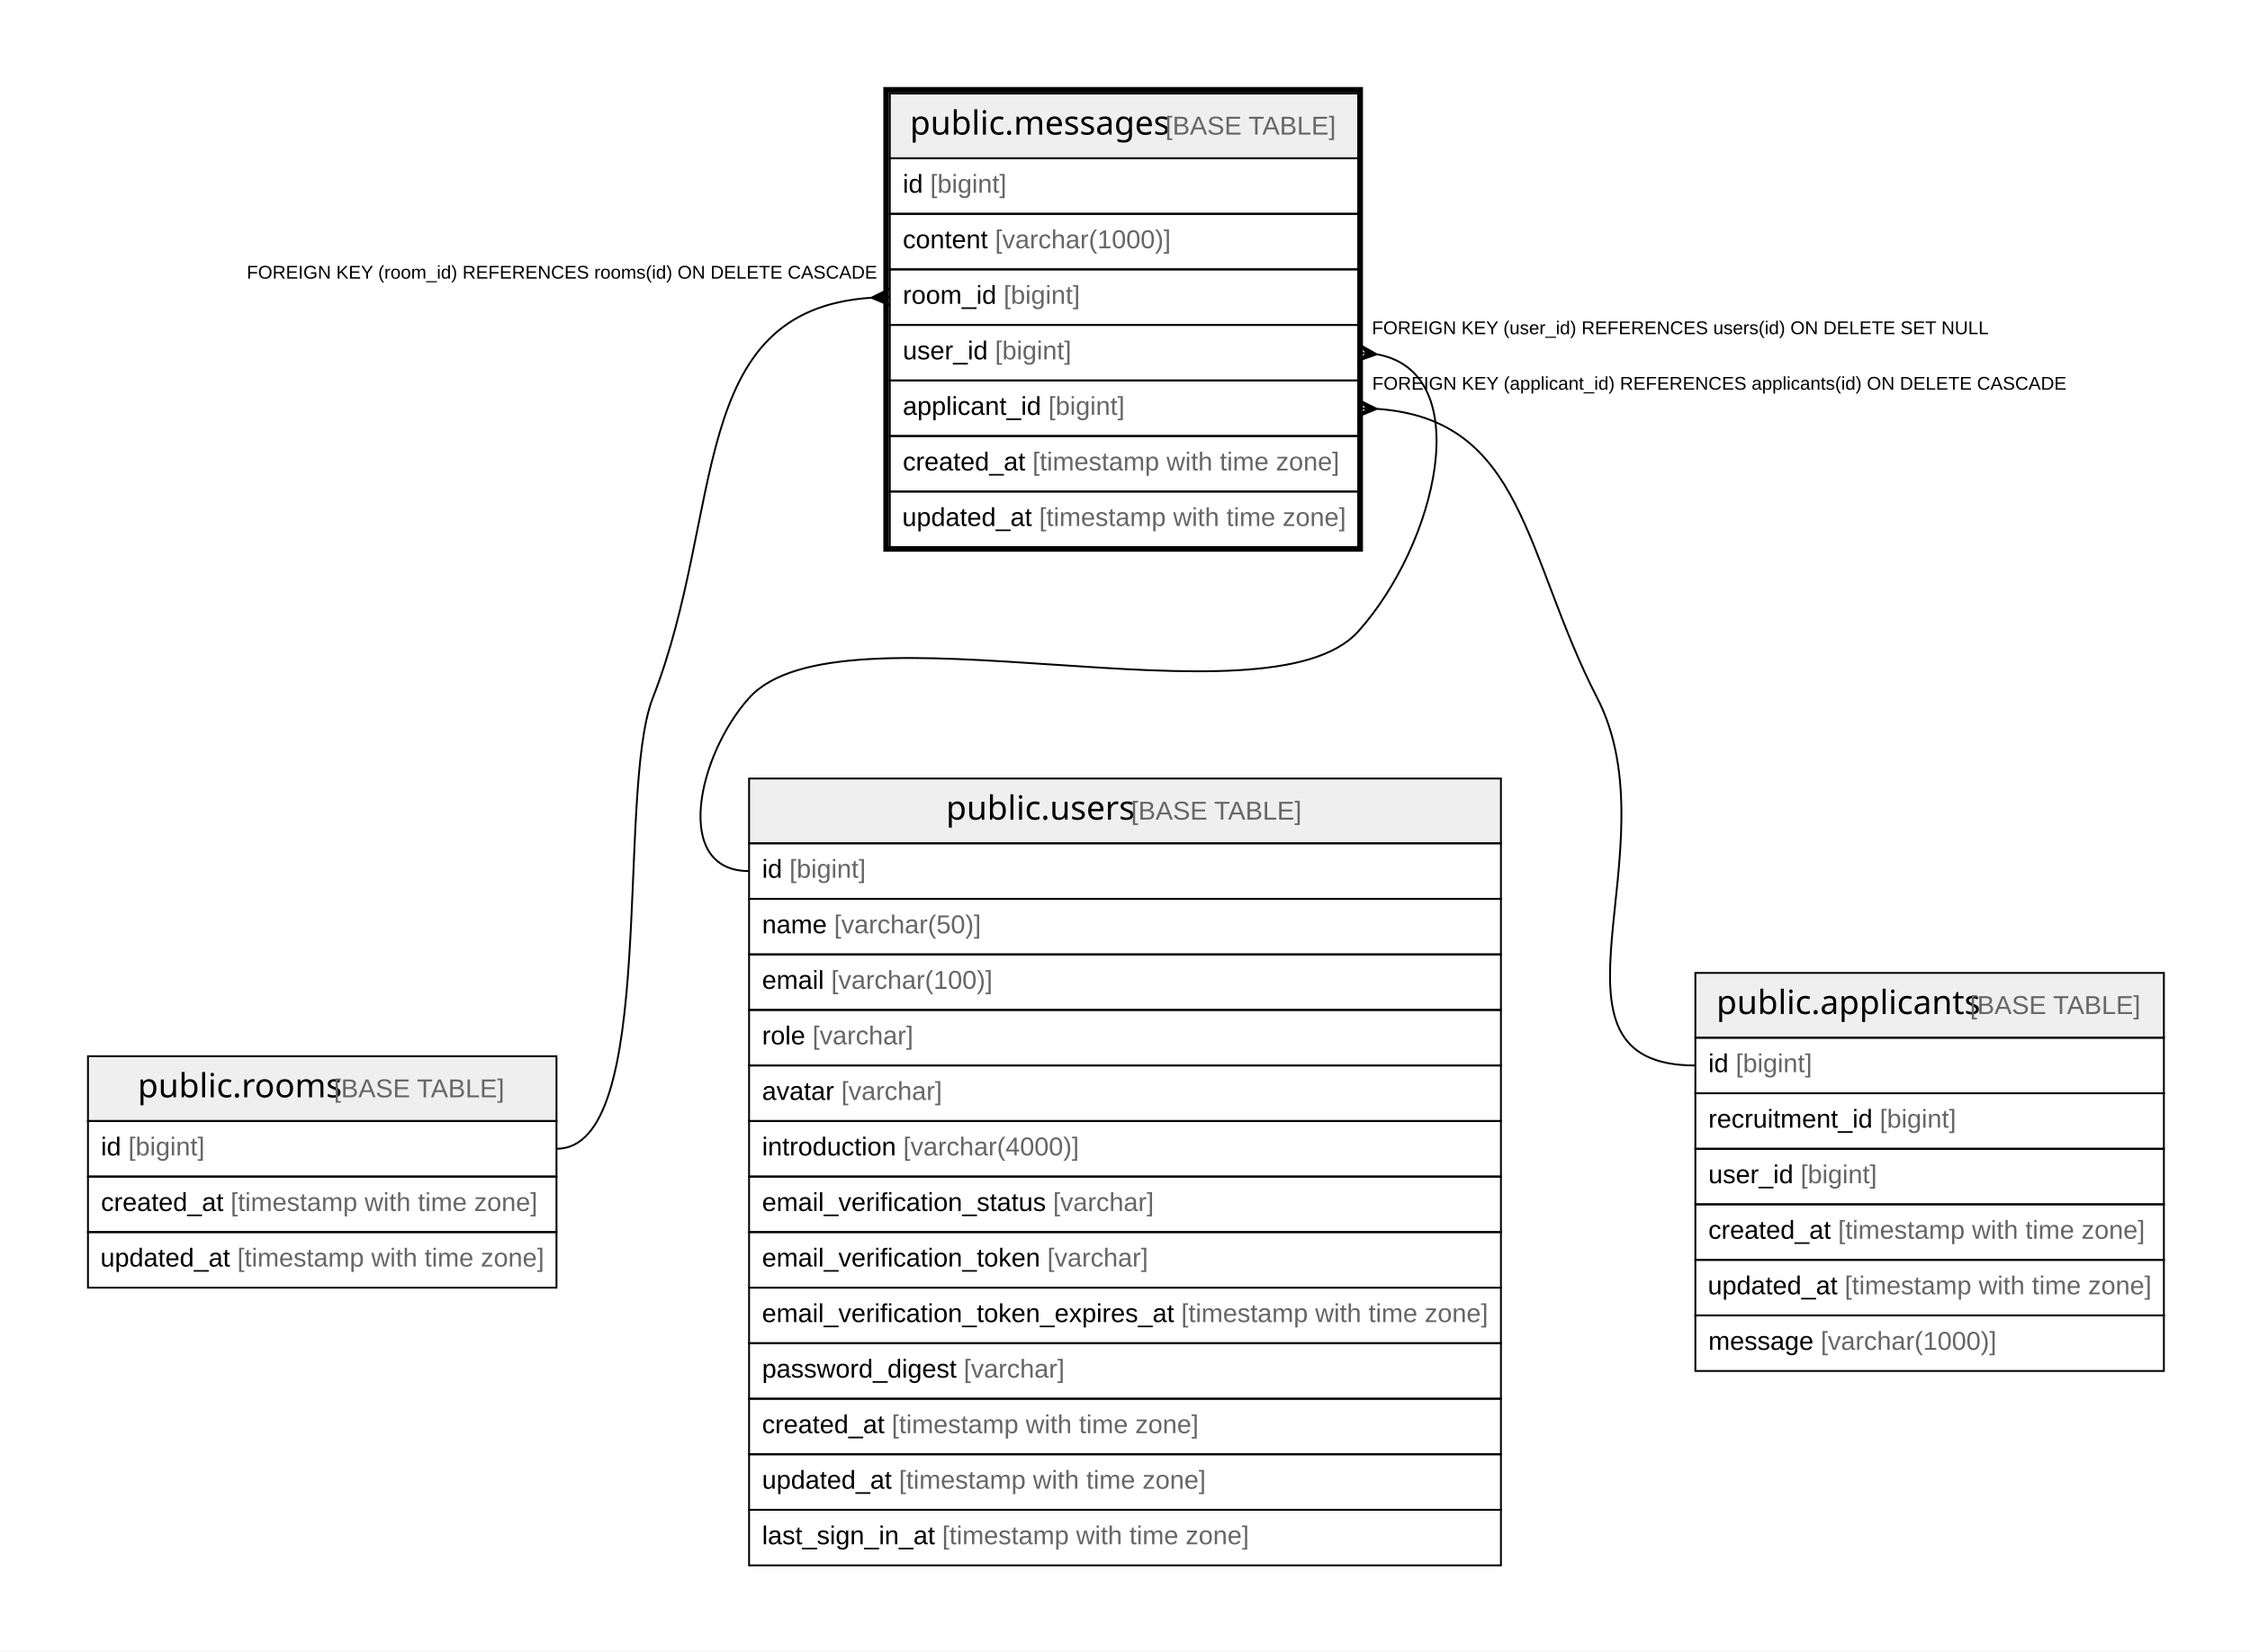
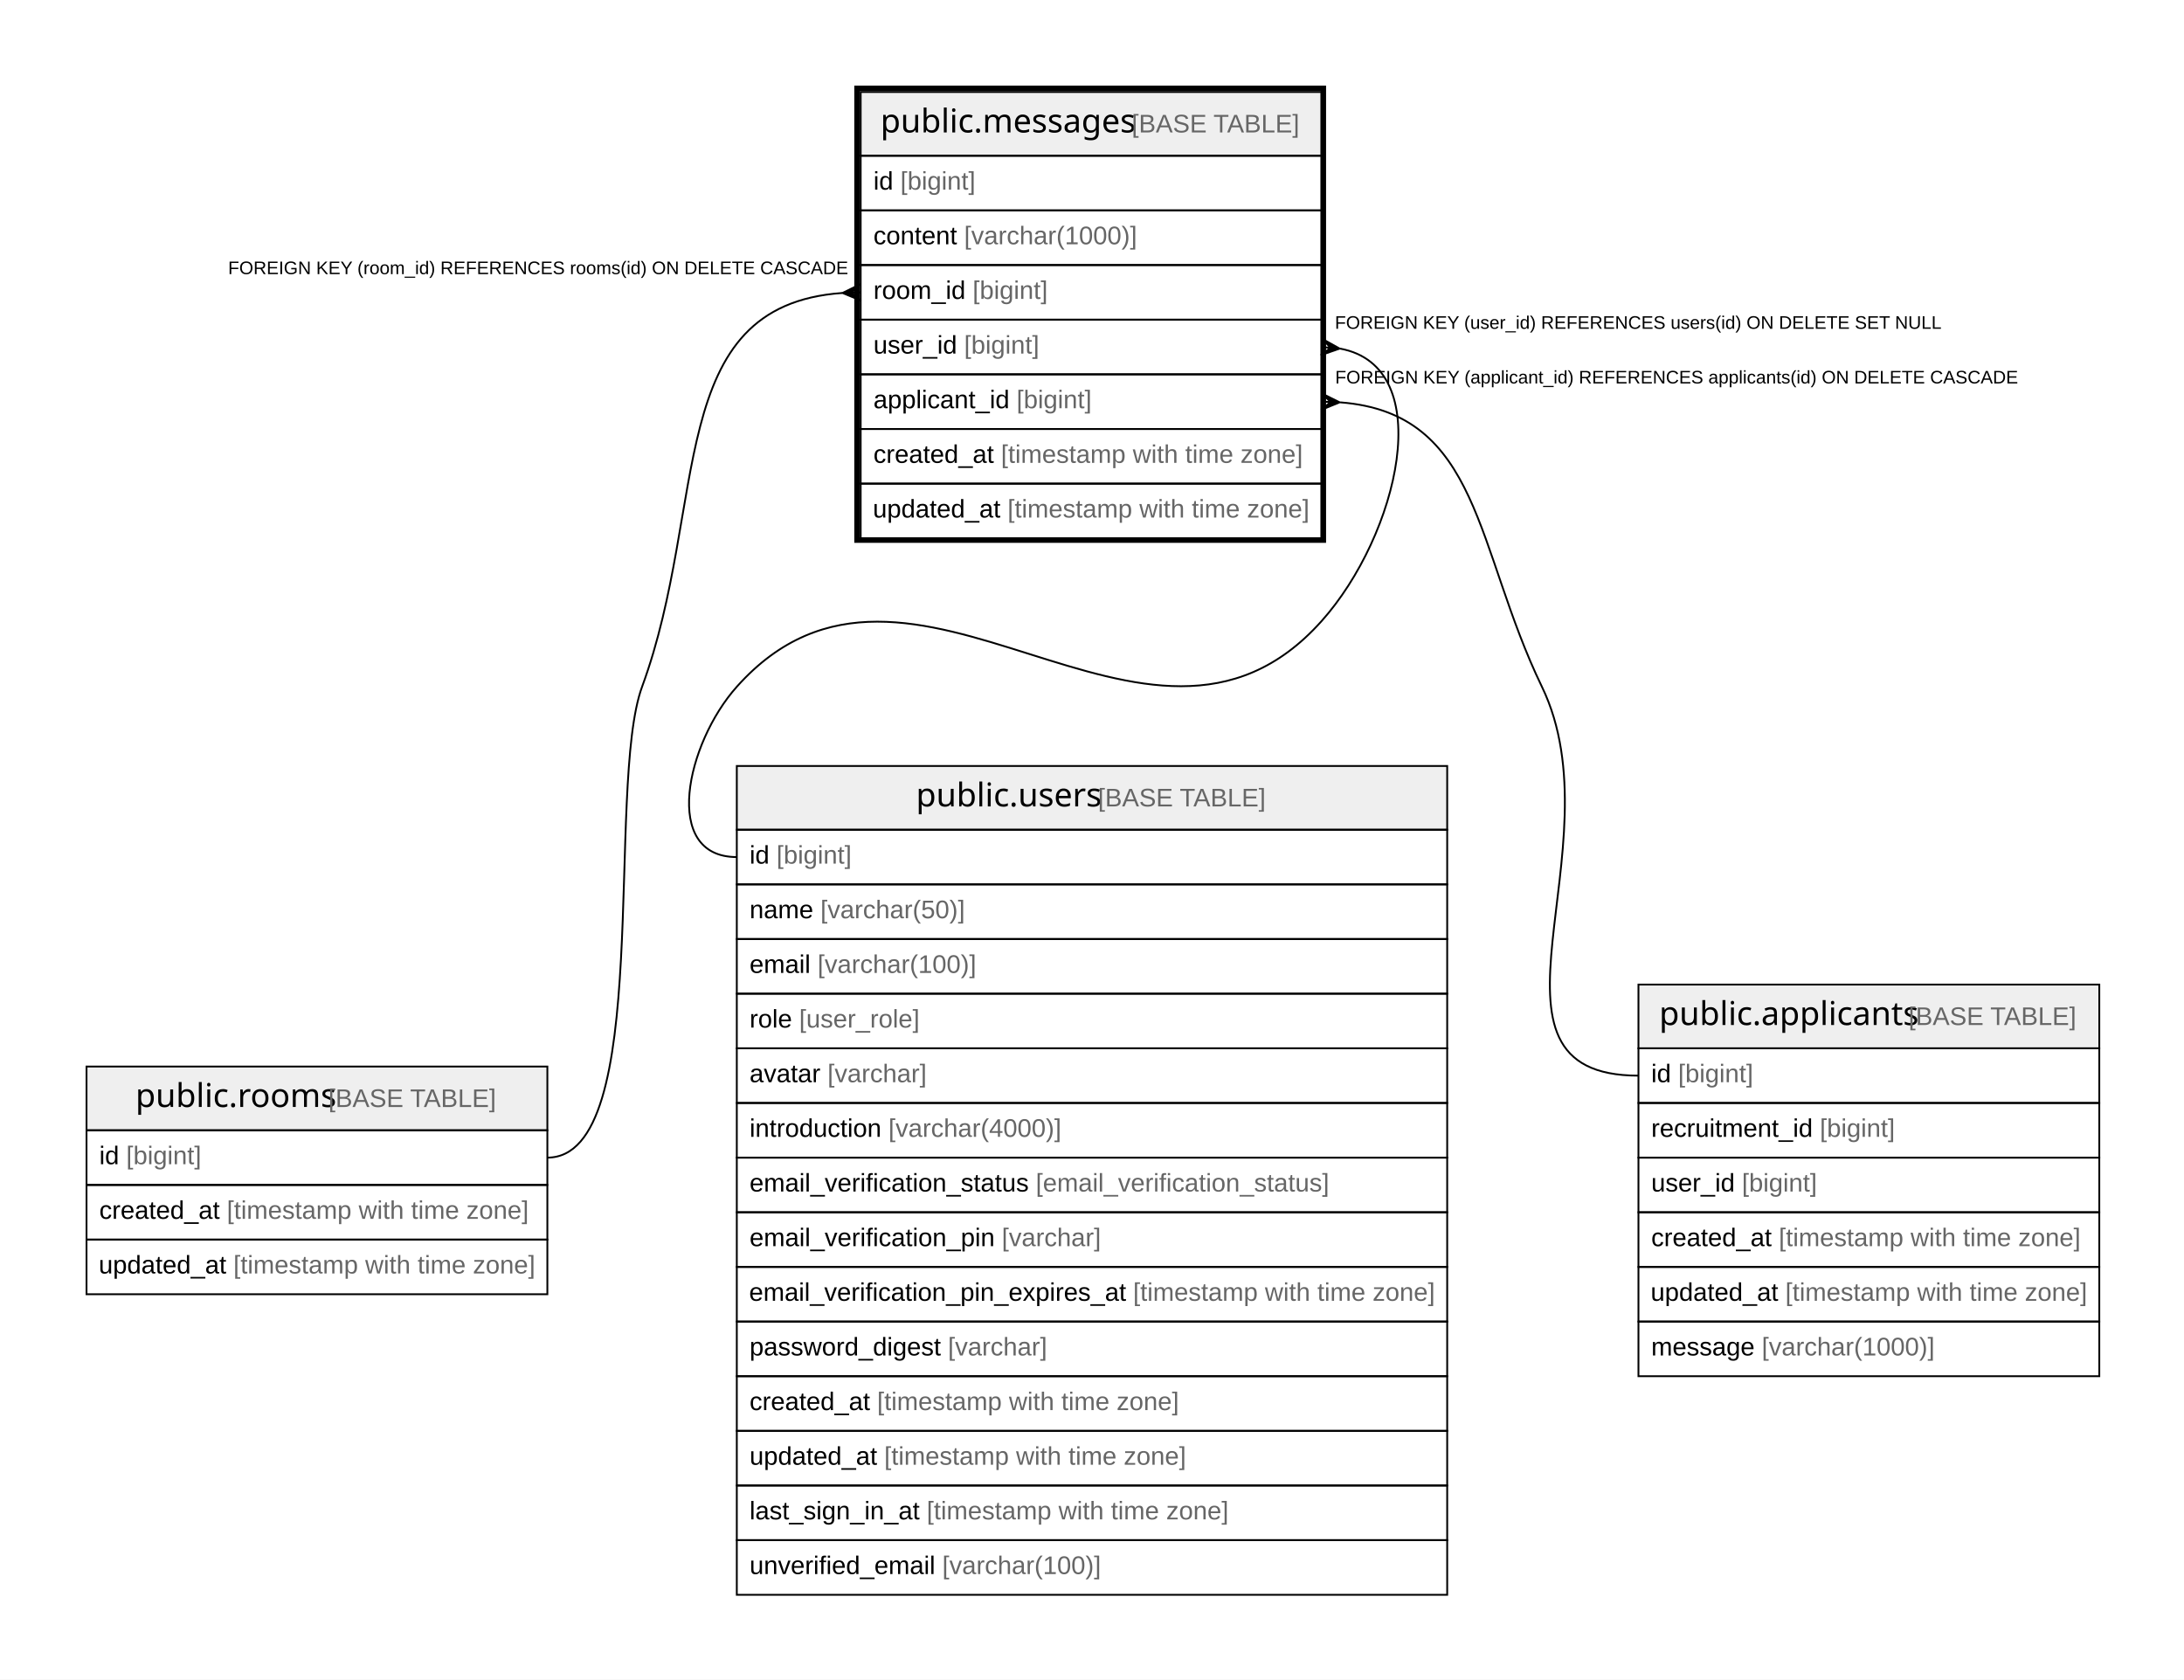
- <svg xmlns="http://www.w3.org/2000/svg" width="1215pt" height="892pt" viewBox="0.00 0.00 1215.00 892.00">
-   <g id="graph0" class="graph" transform="scale(1 1) rotate(0) translate(4 888)">
-     <polygon fill="#ffffff" stroke="transparent" points="-4,4 -4,-888 1211,-888 1211,4 -4,4" />
+ <svg xmlns="http://www.w3.org/2000/svg" width="1199pt" height="922pt" viewBox="0.00 0.00 1199.00 922.00">
+   <g id="graph0" class="graph" transform="scale(1 1) rotate(0) translate(4 918)">
+     <polygon fill="#ffffff" stroke="transparent" points="-4,4 -4,-918 1195,-918 1195,4 -4,4" />
    <g id="node1" class="node">
-       <polygon fill="#efefef" stroke="transparent" points="476.5,-802.5 476.5,-837.5 729.5,-837.5 729.5,-802.5 476.5,-802.5" />
-       <polygon fill="none" stroke="#000000" points="476.5,-802.5 476.5,-837.5 729.5,-837.5 729.5,-802.5 476.5,-802.5" />
-       <text text-anchor="start" x="487.36" y="-815.3" font-family="Arial Bold" font-size="18.00" fill="#000000">public.messages</text>
-       <text text-anchor="start" x="621.386" y="-815.3" font-family="Arial" font-size="14.00" fill="#000000"> </text>
-       <text text-anchor="start" x="625.277" y="-815.3" font-family="Arial" font-size="14.00" fill="#666666">[BASE TABLE]</text>
-       <polygon fill="none" stroke="#000000" points="476.5,-772.5 476.5,-802.5 729.5,-802.5 729.5,-772.5 476.5,-772.5" />
-       <text text-anchor="start" x="483.5" y="-783.9" font-family="Arial" font-size="14.00" fill="#000000">id </text>
-       <text text-anchor="start" x="498.28" y="-783.9" font-family="Arial" font-size="14.00" fill="#666666">[bigint]</text>
-       <polygon fill="none" stroke="#000000" points="476.5,-742.5 476.5,-772.5 729.5,-772.5 729.5,-742.5 476.5,-742.5" />
-       <text text-anchor="start" x="483.5" y="-753.9" font-family="Arial" font-size="14.00" fill="#000000">content </text>
-       <text text-anchor="start" x="533.302" y="-753.9" font-family="Arial" font-size="14.00" fill="#666666">[varchar(1000)]</text>
-       <polygon fill="none" stroke="#000000" points="476.5,-712.5 476.5,-742.5 729.5,-742.5 729.5,-712.5 476.5,-712.5" />
-       <text text-anchor="start" x="483.5" y="-723.9" font-family="Arial" font-size="14.00" fill="#000000">room_id </text>
-       <text text-anchor="start" x="537.949" y="-723.9" font-family="Arial" font-size="14.00" fill="#666666">[bigint]</text>
-       <polygon fill="none" stroke="#000000" points="476.5,-682.5 476.5,-712.5 729.5,-712.5 729.5,-682.5 476.5,-682.5" />
-       <text text-anchor="start" x="483.5" y="-693.9" font-family="Arial" font-size="14.00" fill="#000000">user_id </text>
-       <text text-anchor="start" x="533.288" y="-693.9" font-family="Arial" font-size="14.00" fill="#666666">[bigint]</text>
-       <polygon fill="none" stroke="#000000" points="476.5,-652.5 476.5,-682.5 729.5,-682.5 729.5,-652.5 476.5,-652.5" />
-       <text text-anchor="start" x="483.5" y="-663.9" font-family="Arial" font-size="14.00" fill="#000000">applicant_id </text>
-       <text text-anchor="start" x="562.079" y="-663.9" font-family="Arial" font-size="14.00" fill="#666666">[bigint]</text>
-       <polygon fill="none" stroke="#000000" points="476.5,-622.5 476.5,-652.5 729.5,-652.5 729.5,-622.5 476.5,-622.5" />
-       <text text-anchor="start" x="483.5" y="-633.9" font-family="Arial" font-size="14.00" fill="#000000">created_at </text>
-       <text text-anchor="start" x="553.528" y="-633.9" font-family="Arial" font-size="14.00" fill="#666666">[timestamp with time zone]</text>
-       <polygon fill="none" stroke="#000000" points="476.5,-592.5 476.5,-622.5 729.5,-622.5 729.5,-592.5 476.5,-592.5" />
-       <text text-anchor="start" x="483.192" y="-603.9" font-family="Arial" font-size="14.00" fill="#000000">updated_at </text>
-       <text text-anchor="start" x="557.124" y="-603.9" font-family="Arial" font-size="14.00" fill="#666666">[timestamp with time zone]</text>
-       <polygon fill="none" stroke="#000000" stroke-width="3" points="474.5,-591.5 474.5,-839.5 730.5,-839.5 730.5,-591.5 474.5,-591.5" />
+       <polygon fill="#efefef" stroke="transparent" points="468.5,-832.5 468.5,-867.5 721.5,-867.5 721.5,-832.5 468.5,-832.5" />
+       <polygon fill="none" stroke="#000000" points="468.5,-832.5 468.5,-867.5 721.5,-867.5 721.5,-832.5 468.5,-832.5" />
+       <text text-anchor="start" x="479.36" y="-845.3" font-family="Arial Bold" font-size="18.00" fill="#000000">public.messages</text>
+       <text text-anchor="start" x="613.386" y="-845.3" font-family="Arial" font-size="14.00" fill="#000000"> </text>
+       <text text-anchor="start" x="617.277" y="-845.3" font-family="Arial" font-size="14.00" fill="#666666">[BASE TABLE]</text>
+       <polygon fill="none" stroke="#000000" points="468.5,-802.5 468.5,-832.5 721.5,-832.5 721.5,-802.5 468.5,-802.5" />
+       <text text-anchor="start" x="475.5" y="-813.9" font-family="Arial" font-size="14.00" fill="#000000">id </text>
+       <text text-anchor="start" x="490.28" y="-813.9" font-family="Arial" font-size="14.00" fill="#666666">[bigint]</text>
+       <polygon fill="none" stroke="#000000" points="468.5,-772.5 468.5,-802.5 721.5,-802.5 721.5,-772.5 468.5,-772.5" />
+       <text text-anchor="start" x="475.5" y="-783.9" font-family="Arial" font-size="14.00" fill="#000000">content </text>
+       <text text-anchor="start" x="525.302" y="-783.9" font-family="Arial" font-size="14.00" fill="#666666">[varchar(1000)]</text>
+       <polygon fill="none" stroke="#000000" points="468.5,-742.5 468.5,-772.5 721.5,-772.5 721.5,-742.5 468.5,-742.5" />
+       <text text-anchor="start" x="475.5" y="-753.9" font-family="Arial" font-size="14.00" fill="#000000">room_id </text>
+       <text text-anchor="start" x="529.949" y="-753.9" font-family="Arial" font-size="14.00" fill="#666666">[bigint]</text>
+       <polygon fill="none" stroke="#000000" points="468.5,-712.5 468.5,-742.5 721.5,-742.5 721.5,-712.5 468.5,-712.5" />
+       <text text-anchor="start" x="475.5" y="-723.9" font-family="Arial" font-size="14.00" fill="#000000">user_id </text>
+       <text text-anchor="start" x="525.288" y="-723.9" font-family="Arial" font-size="14.00" fill="#666666">[bigint]</text>
+       <polygon fill="none" stroke="#000000" points="468.5,-682.5 468.5,-712.5 721.5,-712.5 721.5,-682.5 468.5,-682.5" />
+       <text text-anchor="start" x="475.5" y="-693.9" font-family="Arial" font-size="14.00" fill="#000000">applicant_id </text>
+       <text text-anchor="start" x="554.079" y="-693.9" font-family="Arial" font-size="14.00" fill="#666666">[bigint]</text>
+       <polygon fill="none" stroke="#000000" points="468.5,-652.5 468.5,-682.5 721.5,-682.5 721.5,-652.5 468.5,-652.5" />
+       <text text-anchor="start" x="475.5" y="-663.9" font-family="Arial" font-size="14.00" fill="#000000">created_at </text>
+       <text text-anchor="start" x="545.528" y="-663.9" font-family="Arial" font-size="14.00" fill="#666666">[timestamp with time zone]</text>
+       <polygon fill="none" stroke="#000000" points="468.5,-622.5 468.5,-652.5 721.5,-652.5 721.5,-622.5 468.5,-622.5" />
+       <text text-anchor="start" x="475.192" y="-633.9" font-family="Arial" font-size="14.00" fill="#000000">updated_at </text>
+       <text text-anchor="start" x="549.124" y="-633.9" font-family="Arial" font-size="14.00" fill="#666666">[timestamp with time zone]</text>
+       <polygon fill="none" stroke="#000000" stroke-width="3" points="466.5,-621.5 466.5,-869.5 722.5,-869.5 722.5,-621.5 466.5,-621.5" />
    </g>
    <g id="node2" class="node">
-       <polygon fill="#efefef" stroke="transparent" points="43.5,-282.5 43.5,-317.5 296.5,-317.5 296.5,-282.5 43.5,-282.5" />
-       <polygon fill="none" stroke="#000000" points="43.5,-282.5 43.5,-317.5 296.5,-317.5 296.5,-282.5 43.5,-282.5" />
-       <text text-anchor="start" x="70.37" y="-295.3" font-family="Arial Bold" font-size="18.00" fill="#000000">public.rooms</text>
-       <text text-anchor="start" x="172.376" y="-295.3" font-family="Arial" font-size="14.00" fill="#000000"> </text>
-       <text text-anchor="start" x="176.267" y="-295.3" font-family="Arial" font-size="14.00" fill="#666666">[BASE TABLE]</text>
-       <polygon fill="none" stroke="#000000" points="43.5,-252.5 43.5,-282.5 296.5,-282.5 296.5,-252.5 43.5,-252.5" />
-       <text text-anchor="start" x="50.5" y="-263.9" font-family="Arial" font-size="14.00" fill="#000000">id </text>
-       <text text-anchor="start" x="65.28" y="-263.9" font-family="Arial" font-size="14.00" fill="#666666">[bigint]</text>
-       <polygon fill="none" stroke="#000000" points="43.5,-222.5 43.5,-252.5 296.5,-252.5 296.5,-222.5 43.5,-222.5" />
-       <text text-anchor="start" x="50.5" y="-233.9" font-family="Arial" font-size="14.00" fill="#000000">created_at </text>
-       <text text-anchor="start" x="120.528" y="-233.9" font-family="Arial" font-size="14.00" fill="#666666">[timestamp with time zone]</text>
-       <polygon fill="none" stroke="#000000" points="43.5,-192.5 43.5,-222.5 296.5,-222.5 296.5,-192.5 43.5,-192.5" />
-       <text text-anchor="start" x="50.191" y="-203.9" font-family="Arial" font-size="14.00" fill="#000000">updated_at </text>
-       <text text-anchor="start" x="124.124" y="-203.9" font-family="Arial" font-size="14.00" fill="#666666">[timestamp with time zone]</text>
+       <polygon fill="#efefef" stroke="transparent" points="43.5,-297.5 43.5,-332.5 296.5,-332.5 296.5,-297.5 43.5,-297.5" />
+       <polygon fill="none" stroke="#000000" points="43.5,-297.5 43.5,-332.5 296.5,-332.5 296.5,-297.5 43.5,-297.5" />
+       <text text-anchor="start" x="70.37" y="-310.3" font-family="Arial Bold" font-size="18.00" fill="#000000">public.rooms</text>
+       <text text-anchor="start" x="172.376" y="-310.3" font-family="Arial" font-size="14.00" fill="#000000"> </text>
+       <text text-anchor="start" x="176.267" y="-310.3" font-family="Arial" font-size="14.00" fill="#666666">[BASE TABLE]</text>
+       <polygon fill="none" stroke="#000000" points="43.5,-267.5 43.5,-297.5 296.5,-297.5 296.5,-267.5 43.5,-267.5" />
+       <text text-anchor="start" x="50.5" y="-278.9" font-family="Arial" font-size="14.00" fill="#000000">id </text>
+       <text text-anchor="start" x="65.28" y="-278.9" font-family="Arial" font-size="14.00" fill="#666666">[bigint]</text>
+       <polygon fill="none" stroke="#000000" points="43.5,-237.5 43.5,-267.5 296.5,-267.5 296.5,-237.5 43.5,-237.5" />
+       <text text-anchor="start" x="50.5" y="-248.9" font-family="Arial" font-size="14.00" fill="#000000">created_at </text>
+       <text text-anchor="start" x="120.528" y="-248.9" font-family="Arial" font-size="14.00" fill="#666666">[timestamp with time zone]</text>
+       <polygon fill="none" stroke="#000000" points="43.5,-207.5 43.5,-237.5 296.5,-237.5 296.5,-207.5 43.5,-207.5" />
+       <text text-anchor="start" x="50.191" y="-218.9" font-family="Arial" font-size="14.00" fill="#000000">updated_at </text>
+       <text text-anchor="start" x="124.124" y="-218.9" font-family="Arial" font-size="14.00" fill="#666666">[timestamp with time zone]</text>
    </g>
    <g id="edge1" class="edge">
-       <path fill="none" stroke="#000000" d="M466.413,-727.174C366.182,-720.485 387.877,-611.875 348.5,-511 328.38,-459.457 351.831,-267.5 296.5,-267.5" />
-       <polygon fill="#000000" stroke="#000000" points="466.505,-727.177 476.355,-731.998 471.503,-727.339 476.5,-727.5 476.5,-727.5 476.5,-727.5 471.503,-727.339 476.645,-723.002 466.505,-727.177 466.505,-727.177" />
-       <text text-anchor="start" x="129.225" y="-737.5" font-family="Arial" font-size="10.00" fill="#000000">FOREIGN KEY (room_id) REFERENCES rooms(id) ON DELETE CASCADE</text>
+       <path fill="none" stroke="#000000" d="M458.287,-757.151C360.22,-750.212 385.239,-640.929 348.5,-541 328.281,-486.004 355.095,-282.5 296.5,-282.5" />
+       <polygon fill="#000000" stroke="#000000" points="458.506,-757.159 468.346,-761.997 463.503,-757.329 468.5,-757.5 468.5,-757.5 468.5,-757.5 463.503,-757.329 468.654,-753.003 458.506,-757.159 458.506,-757.159" />
+       <text text-anchor="start" x="121.225" y="-767.5" font-family="Arial" font-size="10.00" fill="#000000">FOREIGN KEY (room_id) REFERENCES rooms(id) ON DELETE CASCADE</text>
    </g>
    <g id="node3" class="node">
-       <polygon fill="#efefef" stroke="transparent" points="400.5,-432.5 400.5,-467.5 806.5,-467.5 806.5,-432.5 400.5,-432.5" />
-       <polygon fill="none" stroke="#000000" points="400.5,-432.5 400.5,-467.5 806.5,-467.5 806.5,-432.5 400.5,-432.5" />
-       <text text-anchor="start" x="506.866" y="-445.3" font-family="Arial Bold" font-size="18.00" fill="#000000">public.users</text>
-       <text text-anchor="start" x="602.88" y="-445.3" font-family="Arial" font-size="14.00" fill="#000000"> </text>
-       <text text-anchor="start" x="606.771" y="-445.3" font-family="Arial" font-size="14.00" fill="#666666">[BASE TABLE]</text>
-       <polygon fill="none" stroke="#000000" points="400.5,-402.5 400.5,-432.5 806.5,-432.5 806.5,-402.5 400.5,-402.5" />
-       <text text-anchor="start" x="407.5" y="-413.9" font-family="Arial" font-size="14.00" fill="#000000">id </text>
-       <text text-anchor="start" x="422.28" y="-413.9" font-family="Arial" font-size="14.00" fill="#666666">[bigint]</text>
-       <polygon fill="none" stroke="#000000" points="400.5,-372.5 400.5,-402.5 806.5,-402.5 806.5,-372.5 400.5,-372.5" />
-       <text text-anchor="start" x="407.5" y="-383.9" font-family="Arial" font-size="14.00" fill="#000000">name </text>
-       <text text-anchor="start" x="446.399" y="-383.9" font-family="Arial" font-size="14.00" fill="#666666">[varchar(50)]</text>
-       <polygon fill="none" stroke="#000000" points="400.5,-342.5 400.5,-372.5 806.5,-372.5 806.5,-342.5 400.5,-342.5" />
-       <text text-anchor="start" x="407.5" y="-353.9" font-family="Arial" font-size="14.00" fill="#000000">email </text>
-       <text text-anchor="start" x="444.83" y="-353.9" font-family="Arial" font-size="14.00" fill="#666666">[varchar(100)]</text>
-       <polygon fill="none" stroke="#000000" points="400.5,-312.5 400.5,-342.5 806.5,-342.5 806.5,-312.5 400.5,-312.5" />
-       <text text-anchor="start" x="407.5" y="-323.9" font-family="Arial" font-size="14.00" fill="#000000">role </text>
-       <text text-anchor="start" x="434.723" y="-323.9" font-family="Arial" font-size="14.00" fill="#666666">[varchar]</text>
-       <polygon fill="none" stroke="#000000" points="400.5,-282.5 400.5,-312.5 806.5,-312.5 806.5,-282.5 400.5,-282.5" />
-       <text text-anchor="start" x="407.5" y="-293.9" font-family="Arial" font-size="14.00" fill="#000000">avatar </text>
-       <text text-anchor="start" x="450.29" y="-293.9" font-family="Arial" font-size="14.00" fill="#666666">[varchar]</text>
-       <polygon fill="none" stroke="#000000" points="400.5,-252.5 400.5,-282.5 806.5,-282.5 806.5,-252.5 400.5,-252.5" />
-       <text text-anchor="start" x="407.5" y="-263.9" font-family="Arial" font-size="14.00" fill="#000000">introduction </text>
-       <text text-anchor="start" x="483.741" y="-263.9" font-family="Arial" font-size="14.00" fill="#666666">[varchar(4000)]</text>
-       <polygon fill="none" stroke="#000000" points="400.5,-222.5 400.5,-252.5 806.5,-252.5 806.5,-222.5 400.5,-222.5" />
-       <text text-anchor="start" x="407.5" y="-233.9" font-family="Arial" font-size="14.00" fill="#000000">email_verification_status </text>
-       <text text-anchor="start" x="564.633" y="-233.9" font-family="Arial" font-size="14.00" fill="#666666">[varchar]</text>
-       <polygon fill="none" stroke="#000000" points="400.5,-192.5 400.5,-222.5 806.5,-222.5 806.5,-192.5 400.5,-192.5" />
-       <text text-anchor="start" x="407.5" y="-203.9" font-family="Arial" font-size="14.00" fill="#000000">email_verification_token </text>
-       <text text-anchor="start" x="561.525" y="-203.9" font-family="Arial" font-size="14.00" fill="#666666">[varchar]</text>
-       <polygon fill="none" stroke="#000000" points="400.5,-162.5 400.5,-192.5 806.5,-192.5 806.5,-162.5 400.5,-162.5" />
-       <text text-anchor="start" x="407.469" y="-173.9" font-family="Arial" font-size="14.00" fill="#000000">email_verification_token_expires_at </text>
-       <text text-anchor="start" x="633.847" y="-173.9" font-family="Arial" font-size="14.00" fill="#666666">[timestamp with time zone]</text>
-       <polygon fill="none" stroke="#000000" points="400.5,-132.5 400.5,-162.5 806.5,-162.5 806.5,-132.5 400.5,-132.5" />
-       <text text-anchor="start" x="407.5" y="-143.9" font-family="Arial" font-size="14.00" fill="#000000">password_digest </text>
-       <text text-anchor="start" x="516.416" y="-143.9" font-family="Arial" font-size="14.00" fill="#666666">[varchar]</text>
-       <polygon fill="none" stroke="#000000" points="400.5,-102.5 400.5,-132.5 806.5,-132.5 806.5,-102.5 400.5,-102.5" />
-       <text text-anchor="start" x="407.5" y="-113.9" font-family="Arial" font-size="14.00" fill="#000000">created_at </text>
-       <text text-anchor="start" x="477.528" y="-113.9" font-family="Arial" font-size="14.00" fill="#666666">[timestamp with time zone]</text>
-       <polygon fill="none" stroke="#000000" points="400.5,-72.5 400.5,-102.5 806.5,-102.5 806.5,-72.5 400.5,-72.5" />
-       <text text-anchor="start" x="407.5" y="-83.9" font-family="Arial" font-size="14.00" fill="#000000">updated_at </text>
-       <text text-anchor="start" x="481.433" y="-83.9" font-family="Arial" font-size="14.00" fill="#666666">[timestamp with time zone]</text>
-       <polygon fill="none" stroke="#000000" points="400.5,-42.5 400.5,-72.5 806.5,-72.5 806.5,-42.5 400.5,-42.5" />
-       <text text-anchor="start" x="407.5" y="-53.9" font-family="Arial" font-size="14.00" fill="#000000">last_sign_in_at </text>
-       <text text-anchor="start" x="504.752" y="-53.9" font-family="Arial" font-size="14.00" fill="#666666">[timestamp with time zone]</text>
+       <polygon fill="#efefef" stroke="transparent" points="400.5,-462.5 400.5,-497.5 790.5,-497.5 790.5,-462.5 400.5,-462.5" />
+       <polygon fill="none" stroke="#000000" points="400.5,-462.5 400.5,-497.5 790.5,-497.5 790.5,-462.5 400.5,-462.5" />
+       <text text-anchor="start" x="498.866" y="-475.3" font-family="Arial Bold" font-size="18.00" fill="#000000">public.users</text>
+       <text text-anchor="start" x="594.88" y="-475.3" font-family="Arial" font-size="14.00" fill="#000000"> </text>
+       <text text-anchor="start" x="598.771" y="-475.3" font-family="Arial" font-size="14.00" fill="#666666">[BASE TABLE]</text>
+       <polygon fill="none" stroke="#000000" points="400.5,-432.5 400.5,-462.5 790.5,-462.5 790.5,-432.5 400.5,-432.5" />
+       <text text-anchor="start" x="407.5" y="-443.9" font-family="Arial" font-size="14.00" fill="#000000">id </text>
+       <text text-anchor="start" x="422.28" y="-443.9" font-family="Arial" font-size="14.00" fill="#666666">[bigint]</text>
+       <polygon fill="none" stroke="#000000" points="400.5,-402.5 400.5,-432.5 790.5,-432.5 790.5,-402.5 400.5,-402.5" />
+       <text text-anchor="start" x="407.5" y="-413.9" font-family="Arial" font-size="14.00" fill="#000000">name </text>
+       <text text-anchor="start" x="446.399" y="-413.9" font-family="Arial" font-size="14.00" fill="#666666">[varchar(50)]</text>
+       <polygon fill="none" stroke="#000000" points="400.5,-372.5 400.5,-402.5 790.5,-402.5 790.5,-372.5 400.5,-372.5" />
+       <text text-anchor="start" x="407.5" y="-383.9" font-family="Arial" font-size="14.00" fill="#000000">email </text>
+       <text text-anchor="start" x="444.83" y="-383.9" font-family="Arial" font-size="14.00" fill="#666666">[varchar(100)]</text>
+       <polygon fill="none" stroke="#000000" points="400.5,-342.5 400.5,-372.5 790.5,-372.5 790.5,-342.5 400.5,-342.5" />
+       <text text-anchor="start" x="407.5" y="-353.9" font-family="Arial" font-size="14.00" fill="#000000">role </text>
+       <text text-anchor="start" x="434.723" y="-353.9" font-family="Arial" font-size="14.00" fill="#666666">[user_role]</text>
+       <polygon fill="none" stroke="#000000" points="400.5,-312.5 400.5,-342.5 790.5,-342.5 790.5,-312.5 400.5,-312.5" />
+       <text text-anchor="start" x="407.5" y="-323.9" font-family="Arial" font-size="14.00" fill="#000000">avatar </text>
+       <text text-anchor="start" x="450.29" y="-323.9" font-family="Arial" font-size="14.00" fill="#666666">[varchar]</text>
+       <polygon fill="none" stroke="#000000" points="400.5,-282.5 400.5,-312.5 790.5,-312.5 790.5,-282.5 400.5,-282.5" />
+       <text text-anchor="start" x="407.5" y="-293.9" font-family="Arial" font-size="14.00" fill="#000000">introduction </text>
+       <text text-anchor="start" x="483.741" y="-293.9" font-family="Arial" font-size="14.00" fill="#666666">[varchar(4000)]</text>
+       <polygon fill="none" stroke="#000000" points="400.5,-252.5 400.5,-282.5 790.5,-282.5 790.5,-252.5 400.5,-252.5" />
+       <text text-anchor="start" x="407.5" y="-263.9" font-family="Arial" font-size="14.00" fill="#000000">email_verification_status </text>
+       <text text-anchor="start" x="564.633" y="-263.9" font-family="Arial" font-size="14.00" fill="#666666">[email_verification_status]</text>
+       <polygon fill="none" stroke="#000000" points="400.5,-222.5 400.5,-252.5 790.5,-252.5 790.5,-222.5 400.5,-222.5" />
+       <text text-anchor="start" x="407.5" y="-233.9" font-family="Arial" font-size="14.00" fill="#000000">email_verification_pin </text>
+       <text text-anchor="start" x="545.959" y="-233.9" font-family="Arial" font-size="14.00" fill="#666666">[varchar]</text>
+       <polygon fill="none" stroke="#000000" points="400.5,-192.5 400.5,-222.5 790.5,-222.5 790.5,-192.5 400.5,-192.5" />
+       <text text-anchor="start" x="407.252" y="-203.9" font-family="Arial" font-size="14.00" fill="#000000">email_verification_pin_expires_at </text>
+       <text text-anchor="start" x="618.064" y="-203.9" font-family="Arial" font-size="14.00" fill="#666666">[timestamp with time zone]</text>
+       <polygon fill="none" stroke="#000000" points="400.5,-162.5 400.5,-192.5 790.5,-192.5 790.5,-162.5 400.5,-162.5" />
+       <text text-anchor="start" x="407.5" y="-173.9" font-family="Arial" font-size="14.00" fill="#000000">password_digest </text>
+       <text text-anchor="start" x="516.416" y="-173.9" font-family="Arial" font-size="14.00" fill="#666666">[varchar]</text>
+       <polygon fill="none" stroke="#000000" points="400.5,-132.5 400.5,-162.5 790.5,-162.5 790.5,-132.5 400.5,-132.5" />
+       <text text-anchor="start" x="407.5" y="-143.9" font-family="Arial" font-size="14.00" fill="#000000">created_at </text>
+       <text text-anchor="start" x="477.528" y="-143.9" font-family="Arial" font-size="14.00" fill="#666666">[timestamp with time zone]</text>
+       <polygon fill="none" stroke="#000000" points="400.5,-102.5 400.5,-132.5 790.5,-132.5 790.5,-102.5 400.5,-102.5" />
+       <text text-anchor="start" x="407.5" y="-113.9" font-family="Arial" font-size="14.00" fill="#000000">updated_at </text>
+       <text text-anchor="start" x="481.433" y="-113.9" font-family="Arial" font-size="14.00" fill="#666666">[timestamp with time zone]</text>
+       <polygon fill="none" stroke="#000000" points="400.5,-72.5 400.5,-102.5 790.5,-102.5 790.5,-72.5 400.5,-72.5" />
+       <text text-anchor="start" x="407.5" y="-83.9" font-family="Arial" font-size="14.00" fill="#000000">last_sign_in_at </text>
+       <text text-anchor="start" x="504.752" y="-83.9" font-family="Arial" font-size="14.00" fill="#666666">[timestamp with time zone]</text>
+       <polygon fill="none" stroke="#000000" points="400.5,-42.5 400.5,-72.5 790.5,-72.5 790.5,-42.5 400.5,-42.5" />
+       <text text-anchor="start" x="407.5" y="-53.9" font-family="Arial" font-size="14.00" fill="#000000">unverified_email </text>
+       <text text-anchor="start" x="513.29" y="-53.9" font-family="Arial" font-size="14.00" fill="#666666">[varchar(100)]</text>
    </g>
    <g id="edge2" class="edge">
-       <path fill="none" stroke="#000000" d="M739.685,-696.621C793.89,-686.639 771.709,-594.08 729.5,-547 680.404,-492.239 449.596,-565.761 400.5,-511 372.76,-480.059 358.944,-417.5 400.5,-417.5" />
-       <polygon fill="#000000" stroke="#000000" points="739.463,-696.64 729.113,-693.017 734.481,-697.07 729.5,-697.5 729.5,-697.5 729.5,-697.5 734.481,-697.07 729.887,-701.983 739.463,-696.64 739.463,-696.64" />
-       <text text-anchor="start" x="736.829" y="-707.5" font-family="Arial" font-size="10.00" fill="#000000">FOREIGN KEY (user_id) REFERENCES users(id) ON DELETE SET NULL</text>
+       <path fill="none" stroke="#000000" d="M731.685,-726.622C785.883,-716.645 763.646,-624.137 721.5,-577 625.811,-469.979 496.189,-648.02 400.5,-541 372.802,-510.022 358.944,-447.5 400.5,-447.5" />
+       <polygon fill="#000000" stroke="#000000" points="731.463,-726.641 721.113,-723.017 726.481,-727.07 721.5,-727.5 721.5,-727.5 721.5,-727.5 726.481,-727.07 721.887,-731.983 731.463,-726.641 731.463,-726.641" />
+       <text text-anchor="start" x="728.829" y="-737.5" font-family="Arial" font-size="10.00" fill="#000000">FOREIGN KEY (user_id) REFERENCES users(id) ON DELETE SET NULL</text>
    </g>
    <g id="node4" class="node">
-       <polygon fill="#efefef" stroke="transparent" points="911.5,-327.5 911.5,-362.5 1164.5,-362.5 1164.5,-327.5 911.5,-327.5" />
-       <polygon fill="none" stroke="#000000" points="911.5,-327.5 911.5,-362.5 1164.5,-362.5 1164.5,-327.5 911.5,-327.5" />
-       <text text-anchor="start" x="922.858" y="-340.3" font-family="Arial Bold" font-size="18.00" fill="#000000">public.applicants</text>
-       <text text-anchor="start" x="1055.889" y="-340.3" font-family="Arial" font-size="14.00" fill="#000000"> </text>
-       <text text-anchor="start" x="1059.779" y="-340.3" font-family="Arial" font-size="14.00" fill="#666666">[BASE TABLE]</text>
-       <polygon fill="none" stroke="#000000" points="911.5,-297.5 911.5,-327.5 1164.5,-327.5 1164.5,-297.5 911.5,-297.5" />
-       <text text-anchor="start" x="918.5" y="-308.9" font-family="Arial" font-size="14.00" fill="#000000">id </text>
-       <text text-anchor="start" x="933.28" y="-308.9" font-family="Arial" font-size="14.00" fill="#666666">[bigint]</text>
-       <polygon fill="none" stroke="#000000" points="911.5,-267.5 911.5,-297.5 1164.5,-297.5 1164.5,-267.5 911.5,-267.5" />
-       <text text-anchor="start" x="918.5" y="-278.9" font-family="Arial" font-size="14.00" fill="#000000">recruitment_id </text>
-       <text text-anchor="start" x="1011.062" y="-278.9" font-family="Arial" font-size="14.00" fill="#666666">[bigint]</text>
-       <polygon fill="none" stroke="#000000" points="911.5,-237.5 911.5,-267.5 1164.5,-267.5 1164.5,-237.5 911.5,-237.5" />
-       <text text-anchor="start" x="918.5" y="-248.9" font-family="Arial" font-size="14.00" fill="#000000">user_id </text>
-       <text text-anchor="start" x="968.288" y="-248.9" font-family="Arial" font-size="14.00" fill="#666666">[bigint]</text>
-       <polygon fill="none" stroke="#000000" points="911.5,-207.5 911.5,-237.5 1164.5,-237.5 1164.5,-207.5 911.5,-207.5" />
-       <text text-anchor="start" x="918.5" y="-218.9" font-family="Arial" font-size="14.00" fill="#000000">created_at </text>
-       <text text-anchor="start" x="988.528" y="-218.9" font-family="Arial" font-size="14.00" fill="#666666">[timestamp with time zone]</text>
-       <polygon fill="none" stroke="#000000" points="911.5,-177.5 911.5,-207.5 1164.5,-207.5 1164.5,-177.5 911.5,-177.5" />
-       <text text-anchor="start" x="918.192" y="-188.9" font-family="Arial" font-size="14.00" fill="#000000">updated_at </text>
-       <text text-anchor="start" x="992.124" y="-188.9" font-family="Arial" font-size="14.00" fill="#666666">[timestamp with time zone]</text>
-       <polygon fill="none" stroke="#000000" points="911.5,-147.5 911.5,-177.5 1164.5,-177.5 1164.5,-147.5 911.5,-147.5" />
-       <text text-anchor="start" x="918.5" y="-158.9" font-family="Arial" font-size="14.00" fill="#000000">message </text>
-       <text text-anchor="start" x="979.182" y="-158.9" font-family="Arial" font-size="14.00" fill="#666666">[varchar(1000)]</text>
+       <polygon fill="#efefef" stroke="transparent" points="895.5,-342.5 895.5,-377.5 1148.5,-377.5 1148.5,-342.5 895.5,-342.5" />
+       <polygon fill="none" stroke="#000000" points="895.5,-342.5 895.5,-377.5 1148.5,-377.5 1148.5,-342.5 895.5,-342.5" />
+       <text text-anchor="start" x="906.858" y="-355.3" font-family="Arial Bold" font-size="18.00" fill="#000000">public.applicants</text>
+       <text text-anchor="start" x="1039.889" y="-355.3" font-family="Arial" font-size="14.00" fill="#000000"> </text>
+       <text text-anchor="start" x="1043.779" y="-355.3" font-family="Arial" font-size="14.00" fill="#666666">[BASE TABLE]</text>
+       <polygon fill="none" stroke="#000000" points="895.5,-312.5 895.5,-342.5 1148.5,-342.5 1148.5,-312.5 895.5,-312.5" />
+       <text text-anchor="start" x="902.5" y="-323.9" font-family="Arial" font-size="14.00" fill="#000000">id </text>
+       <text text-anchor="start" x="917.28" y="-323.9" font-family="Arial" font-size="14.00" fill="#666666">[bigint]</text>
+       <polygon fill="none" stroke="#000000" points="895.5,-282.5 895.5,-312.5 1148.5,-312.5 1148.5,-282.5 895.5,-282.5" />
+       <text text-anchor="start" x="902.5" y="-293.9" font-family="Arial" font-size="14.00" fill="#000000">recruitment_id </text>
+       <text text-anchor="start" x="995.062" y="-293.9" font-family="Arial" font-size="14.00" fill="#666666">[bigint]</text>
+       <polygon fill="none" stroke="#000000" points="895.5,-252.5 895.5,-282.5 1148.5,-282.5 1148.5,-252.5 895.5,-252.5" />
+       <text text-anchor="start" x="902.5" y="-263.9" font-family="Arial" font-size="14.00" fill="#000000">user_id </text>
+       <text text-anchor="start" x="952.288" y="-263.9" font-family="Arial" font-size="14.00" fill="#666666">[bigint]</text>
+       <polygon fill="none" stroke="#000000" points="895.5,-222.5 895.5,-252.5 1148.5,-252.5 1148.5,-222.5 895.5,-222.5" />
+       <text text-anchor="start" x="902.5" y="-233.9" font-family="Arial" font-size="14.00" fill="#000000">created_at </text>
+       <text text-anchor="start" x="972.528" y="-233.9" font-family="Arial" font-size="14.00" fill="#666666">[timestamp with time zone]</text>
+       <polygon fill="none" stroke="#000000" points="895.5,-192.5 895.5,-222.5 1148.5,-222.5 1148.5,-192.5 895.5,-192.5" />
+       <text text-anchor="start" x="902.192" y="-203.9" font-family="Arial" font-size="14.00" fill="#000000">updated_at </text>
+       <text text-anchor="start" x="976.124" y="-203.9" font-family="Arial" font-size="14.00" fill="#666666">[timestamp with time zone]</text>
+       <polygon fill="none" stroke="#000000" points="895.5,-162.5 895.5,-192.5 1148.5,-192.5 1148.5,-162.5 895.5,-162.5" />
+       <text text-anchor="start" x="902.5" y="-173.9" font-family="Arial" font-size="14.00" fill="#000000">message </text>
+       <text text-anchor="start" x="963.182" y="-173.9" font-family="Arial" font-size="14.00" fill="#666666">[varchar(1000)]</text>
    </g>
    <g id="edge3" class="edge">
-       <path fill="none" stroke="#000000" d="M739.648,-667.155C819.52,-661.53 818.875,-588.023 858.5,-511 900.273,-429.802 820.187,-312.5 911.5,-312.5" />
-       <polygon fill="#000000" stroke="#000000" points="739.494,-667.16 729.347,-663.003 734.497,-667.33 729.5,-667.5 729.5,-667.5 729.5,-667.5 734.497,-667.33 729.653,-671.997 739.494,-667.16 739.494,-667.16" />
-       <text text-anchor="start" x="736.989" y="-677.5" font-family="Arial" font-size="10.00" fill="#000000">FOREIGN KEY (applicant_id) REFERENCES applicants(id) ON DELETE CASCADE</text>
+       <path fill="none" stroke="#000000" d="M731.858,-697.115C809.065,-691.151 805.77,-616.893 842.5,-541 885.091,-452.996 797.731,-327.5 895.5,-327.5" />
+       <polygon fill="#000000" stroke="#000000" points="731.493,-697.128 721.333,-693.003 726.496,-697.314 721.5,-697.5 721.5,-697.5 721.5,-697.5 726.496,-697.314 721.667,-701.997 731.493,-697.128 731.493,-697.128" />
+       <text text-anchor="start" x="728.989" y="-707.5" font-family="Arial" font-size="10.00" fill="#000000">FOREIGN KEY (applicant_id) REFERENCES applicants(id) ON DELETE CASCADE</text>
    </g>
  </g>
</svg>
